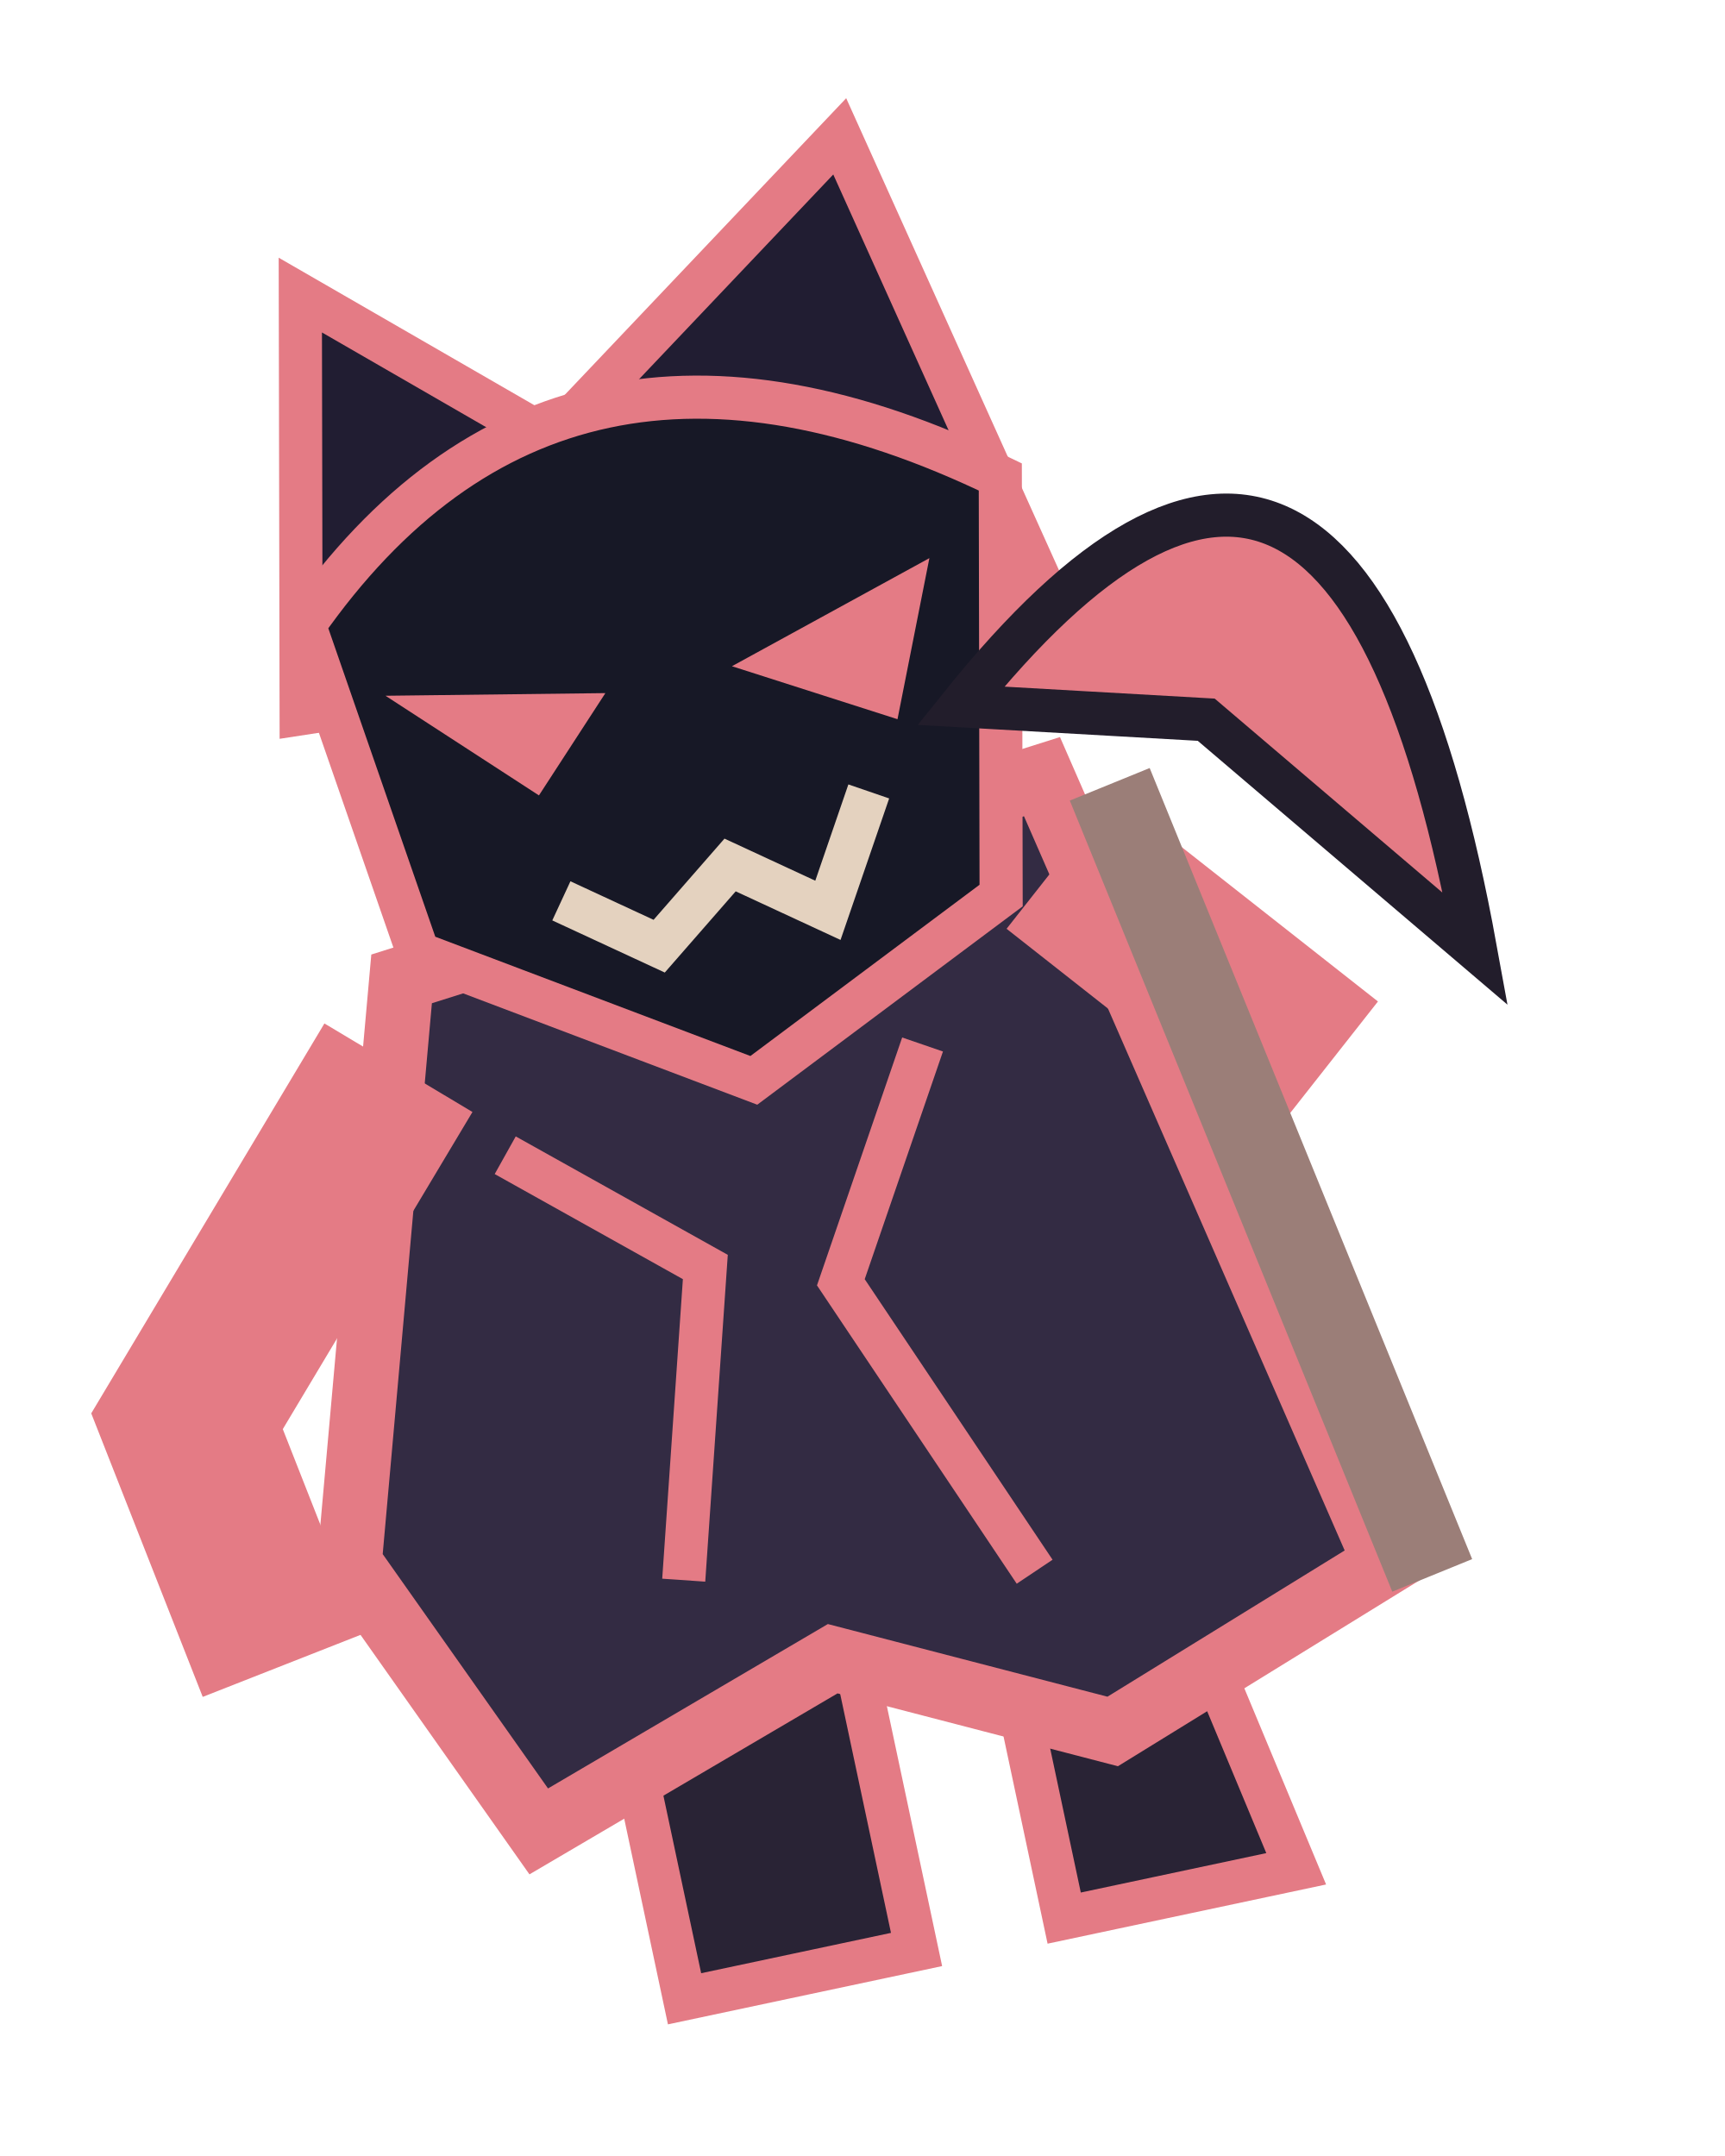
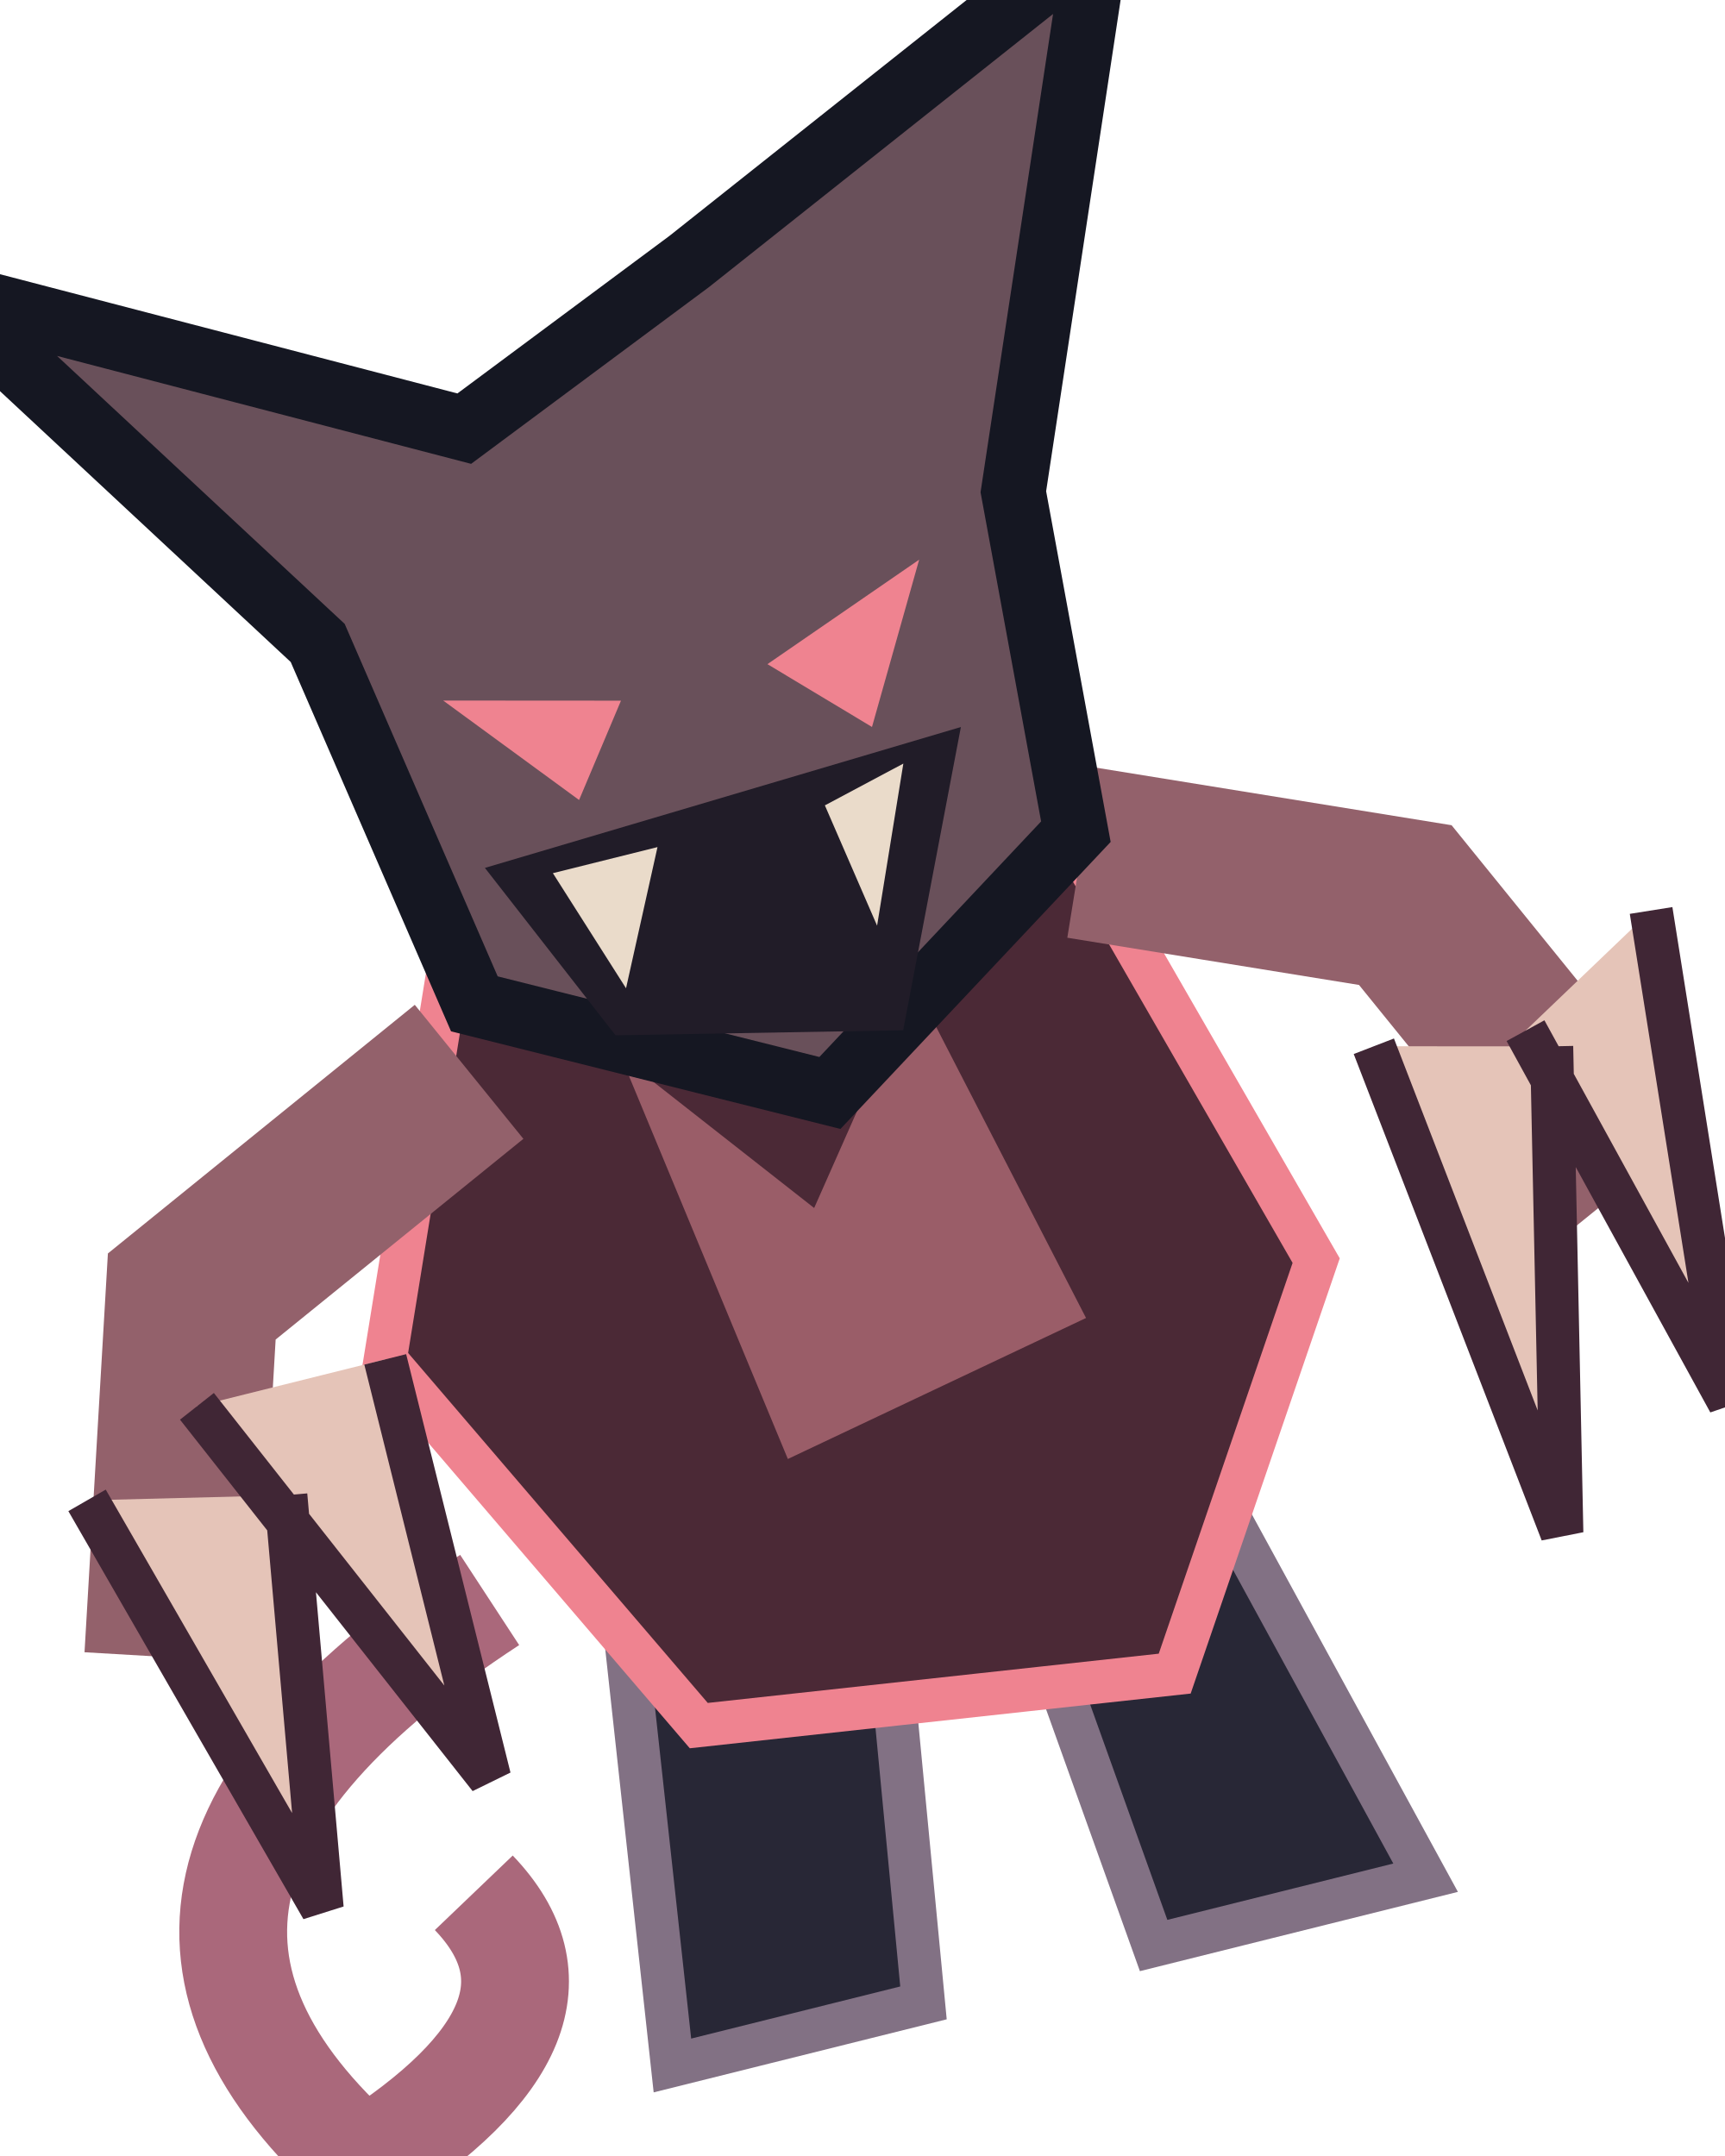
<svg xmlns="http://www.w3.org/2000/svg" width="80" height="100" viewBox="0 0 80 100">
-   <g transform="rotate(-12 36 55)">
-     <path d="M24 75L24 91H35L35 75M42 75L42 91H53L50 75" fill="#292335" stroke="#e47b85" stroke-width="2" />
-     <path d="M21 42L52 39L60 78L46 83L34 77L19 82L13 68Z" fill="#332b43" stroke="#e47b85" stroke-width="3" />
-     <path d="M20 46L7 60L9 72M52 43L62 55" fill="none" stroke="#e47b85" stroke-width="8" />
-     <path d="M19 29L23 10L33 19L49 8L54 31Z" fill="#211d32" stroke="#e47b85" stroke-width="2" />
-     <path d="M20 25Q35 11 53 25L49 44L36 50L22 41Z" fill="#171826" stroke="#e47b85" stroke-width="2" />
-     <path d="M23 29L33 31L29 35Z M39 31L49 28L46 35Z" fill="#e47b85" />
-     <path d="M29 40L33 43L37 40L41 43L44 38" fill="none" stroke="#e4d2bf" stroke-width="2" />
-     <path d="M24 51L32 58L28 72M44 50L38 60L44 75" fill="none" stroke="#e47b85" stroke-width="2" />
-     <path d="M55 40L62 79" stroke="#9b7e78" stroke-width="4" />
-     <path d="M49 35Q71 17 70 51L60 38Z" fill="#e47b85" stroke="#221d2b" stroke-width="2" />
+   <g transform="rotate(-14 38 57)" opacity="1">
+     <path d="M25 71L22 93H34L37 73M43 73L45 93H58L52 70" fill="#282736" stroke="#827184" stroke-width="2" />
+     <path d="M26 37L52 36L60 64L49 81L27 78L17 58Z" fill="#4b2936" stroke="#ef8390" stroke-width="2" />
+     <path d="M24 46L9 53L4 69M54 43L68 49L75 64" fill="none" stroke="#93616b" stroke-width="8" />
+     <path d="M19 70Q-4 78 7 94Q19 90 15 83" fill="none" stroke="#aa687b" stroke-width="5" />
+     <path d="M31 47L38 56L45 47L49 64L34 67Z" fill="#9a5d68" />
+     <path d="M22 25L9 5L31 17L43 12L65 2L55 26L54 42L40 51L25 43Z" fill="#69505a" stroke="#151722" stroke-width="3" />
+     <path d="M27 29L35 31L32 35Z M42 31L50 28L46 35Z" fill="#ef8390" />
+     <path d="M27 37L50 36L44 49L31 46Z" fill="#211c28" />
+     <path d="M30 38L32 44L35 38M43 38L44 44L47 37" fill="#eadbca" />
+     <path d="M2 61L8 82L11 63M8 58L17 78L17 58M65 55L68 79L73 57M72 56L77 75L79 52" fill="#e5c4b8" stroke="#402635" stroke-width="2" />
  </g>
</svg>
